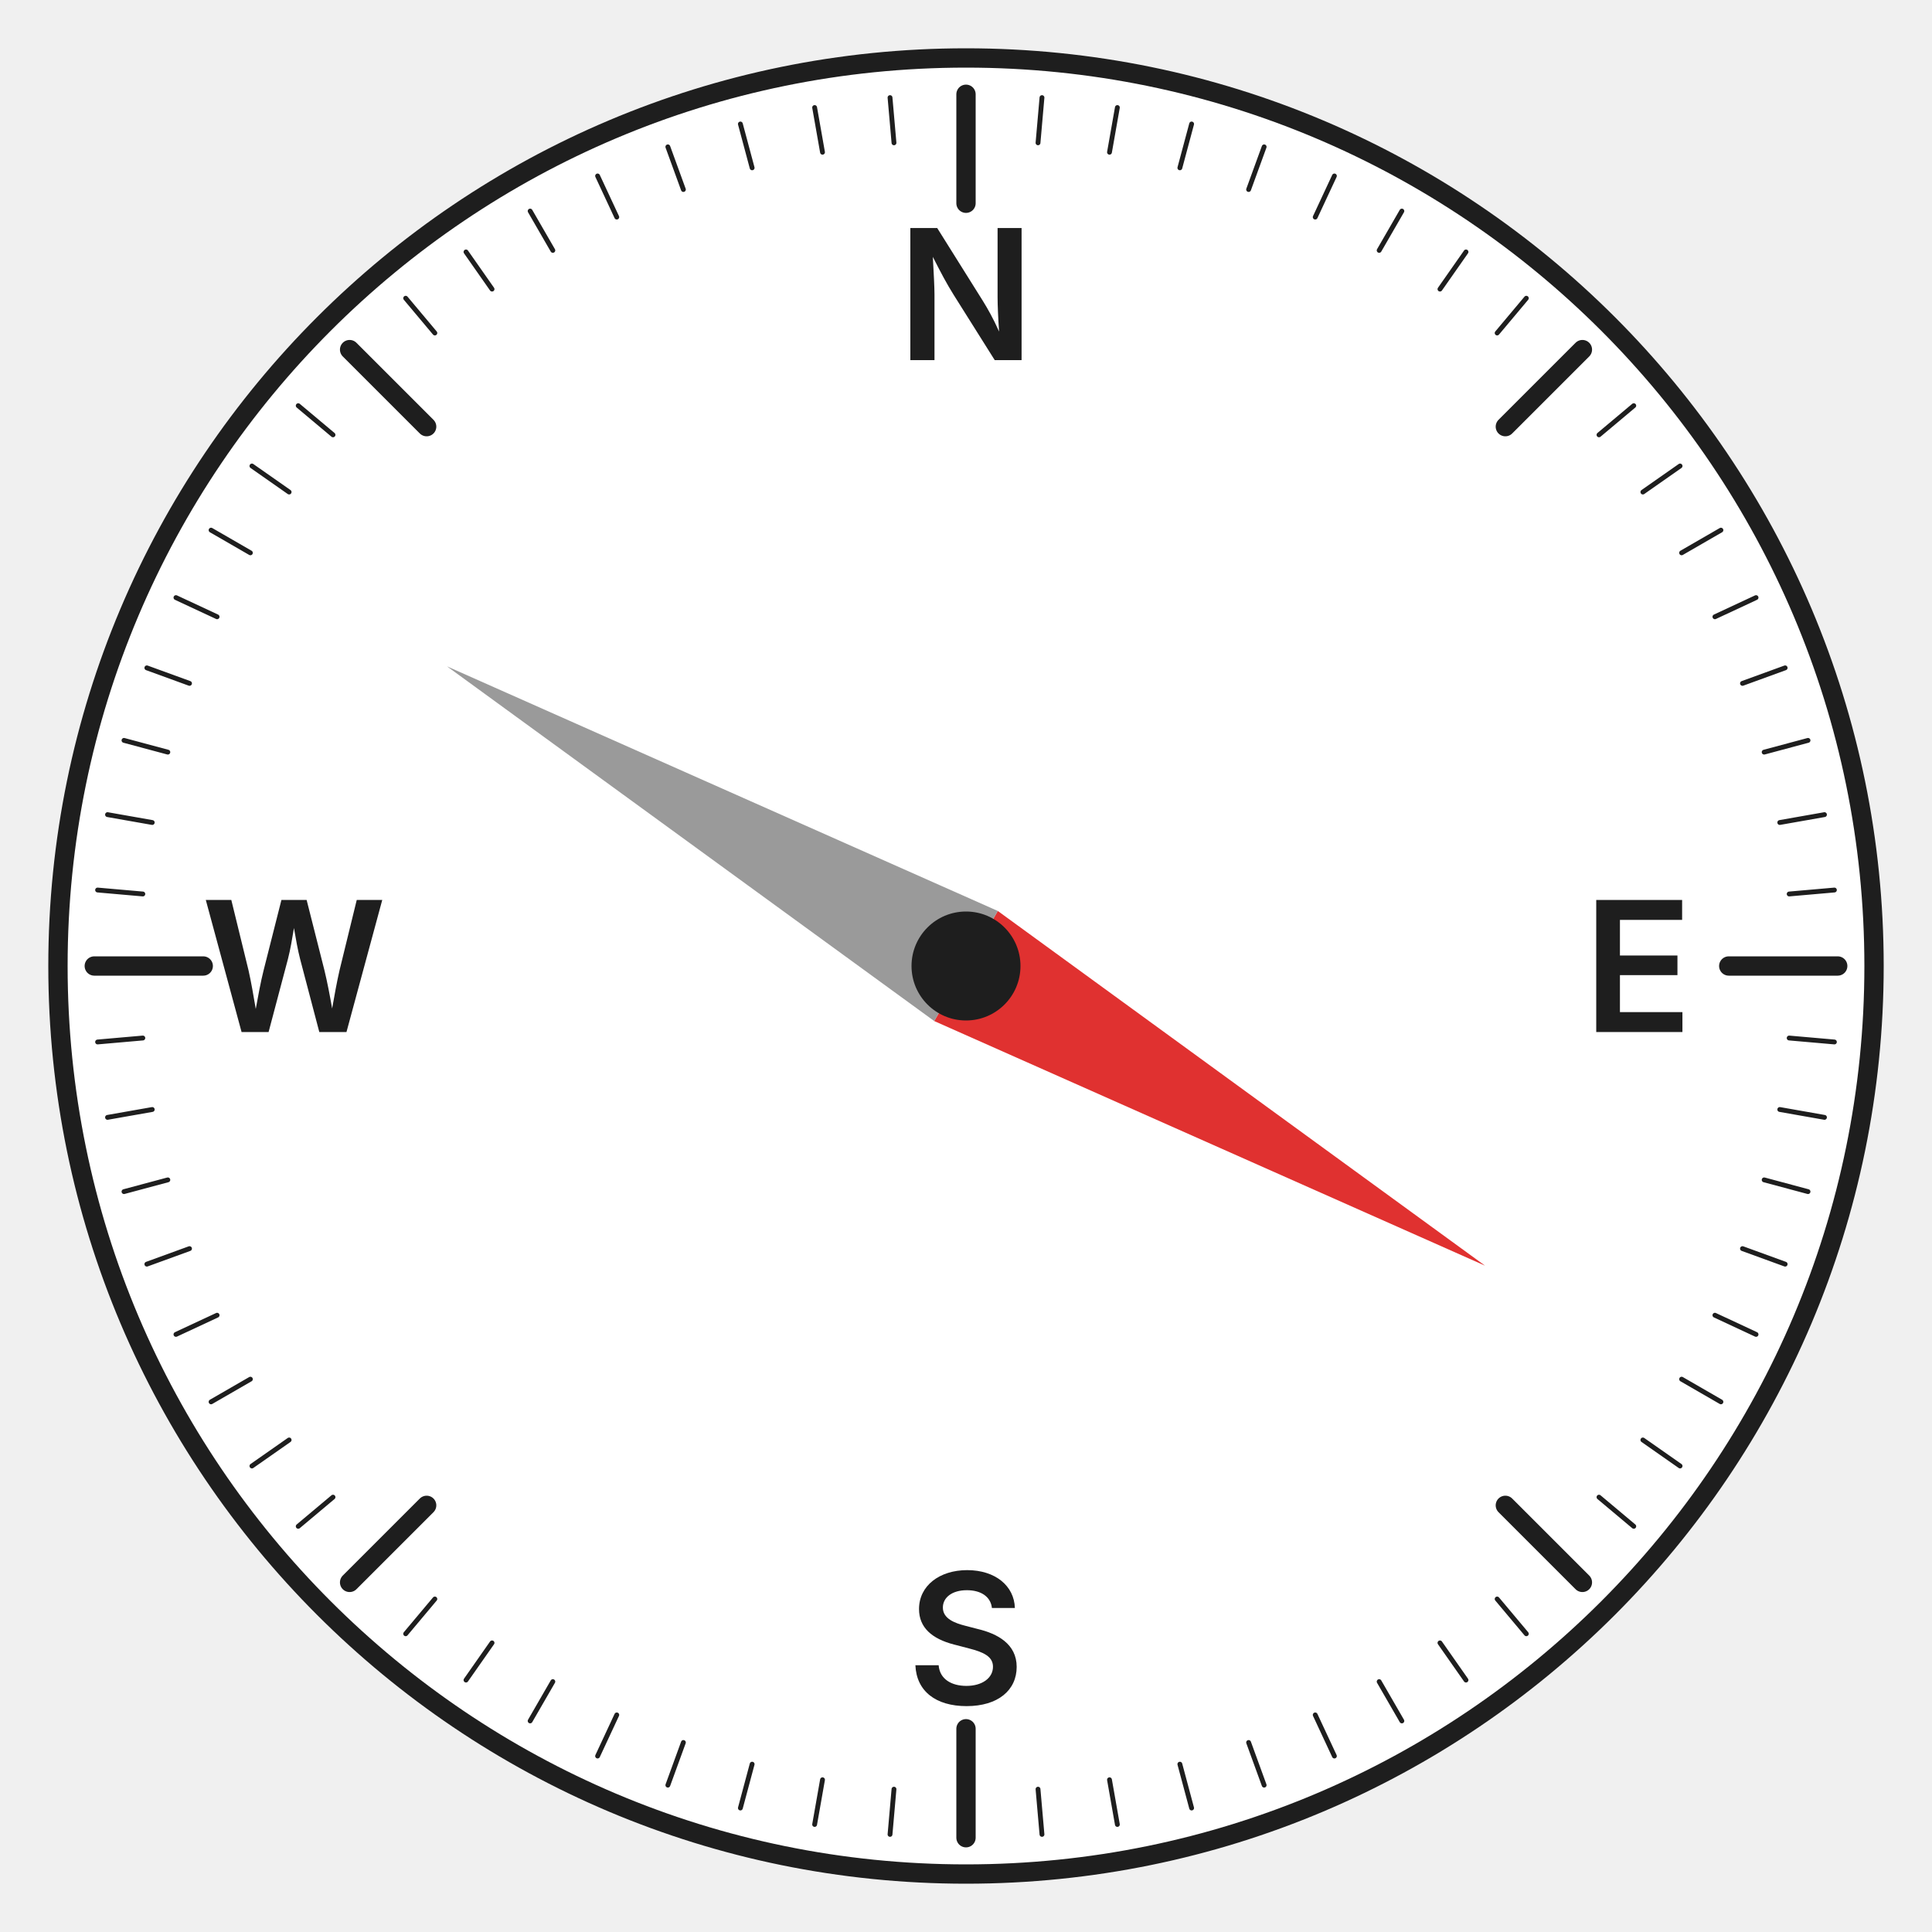
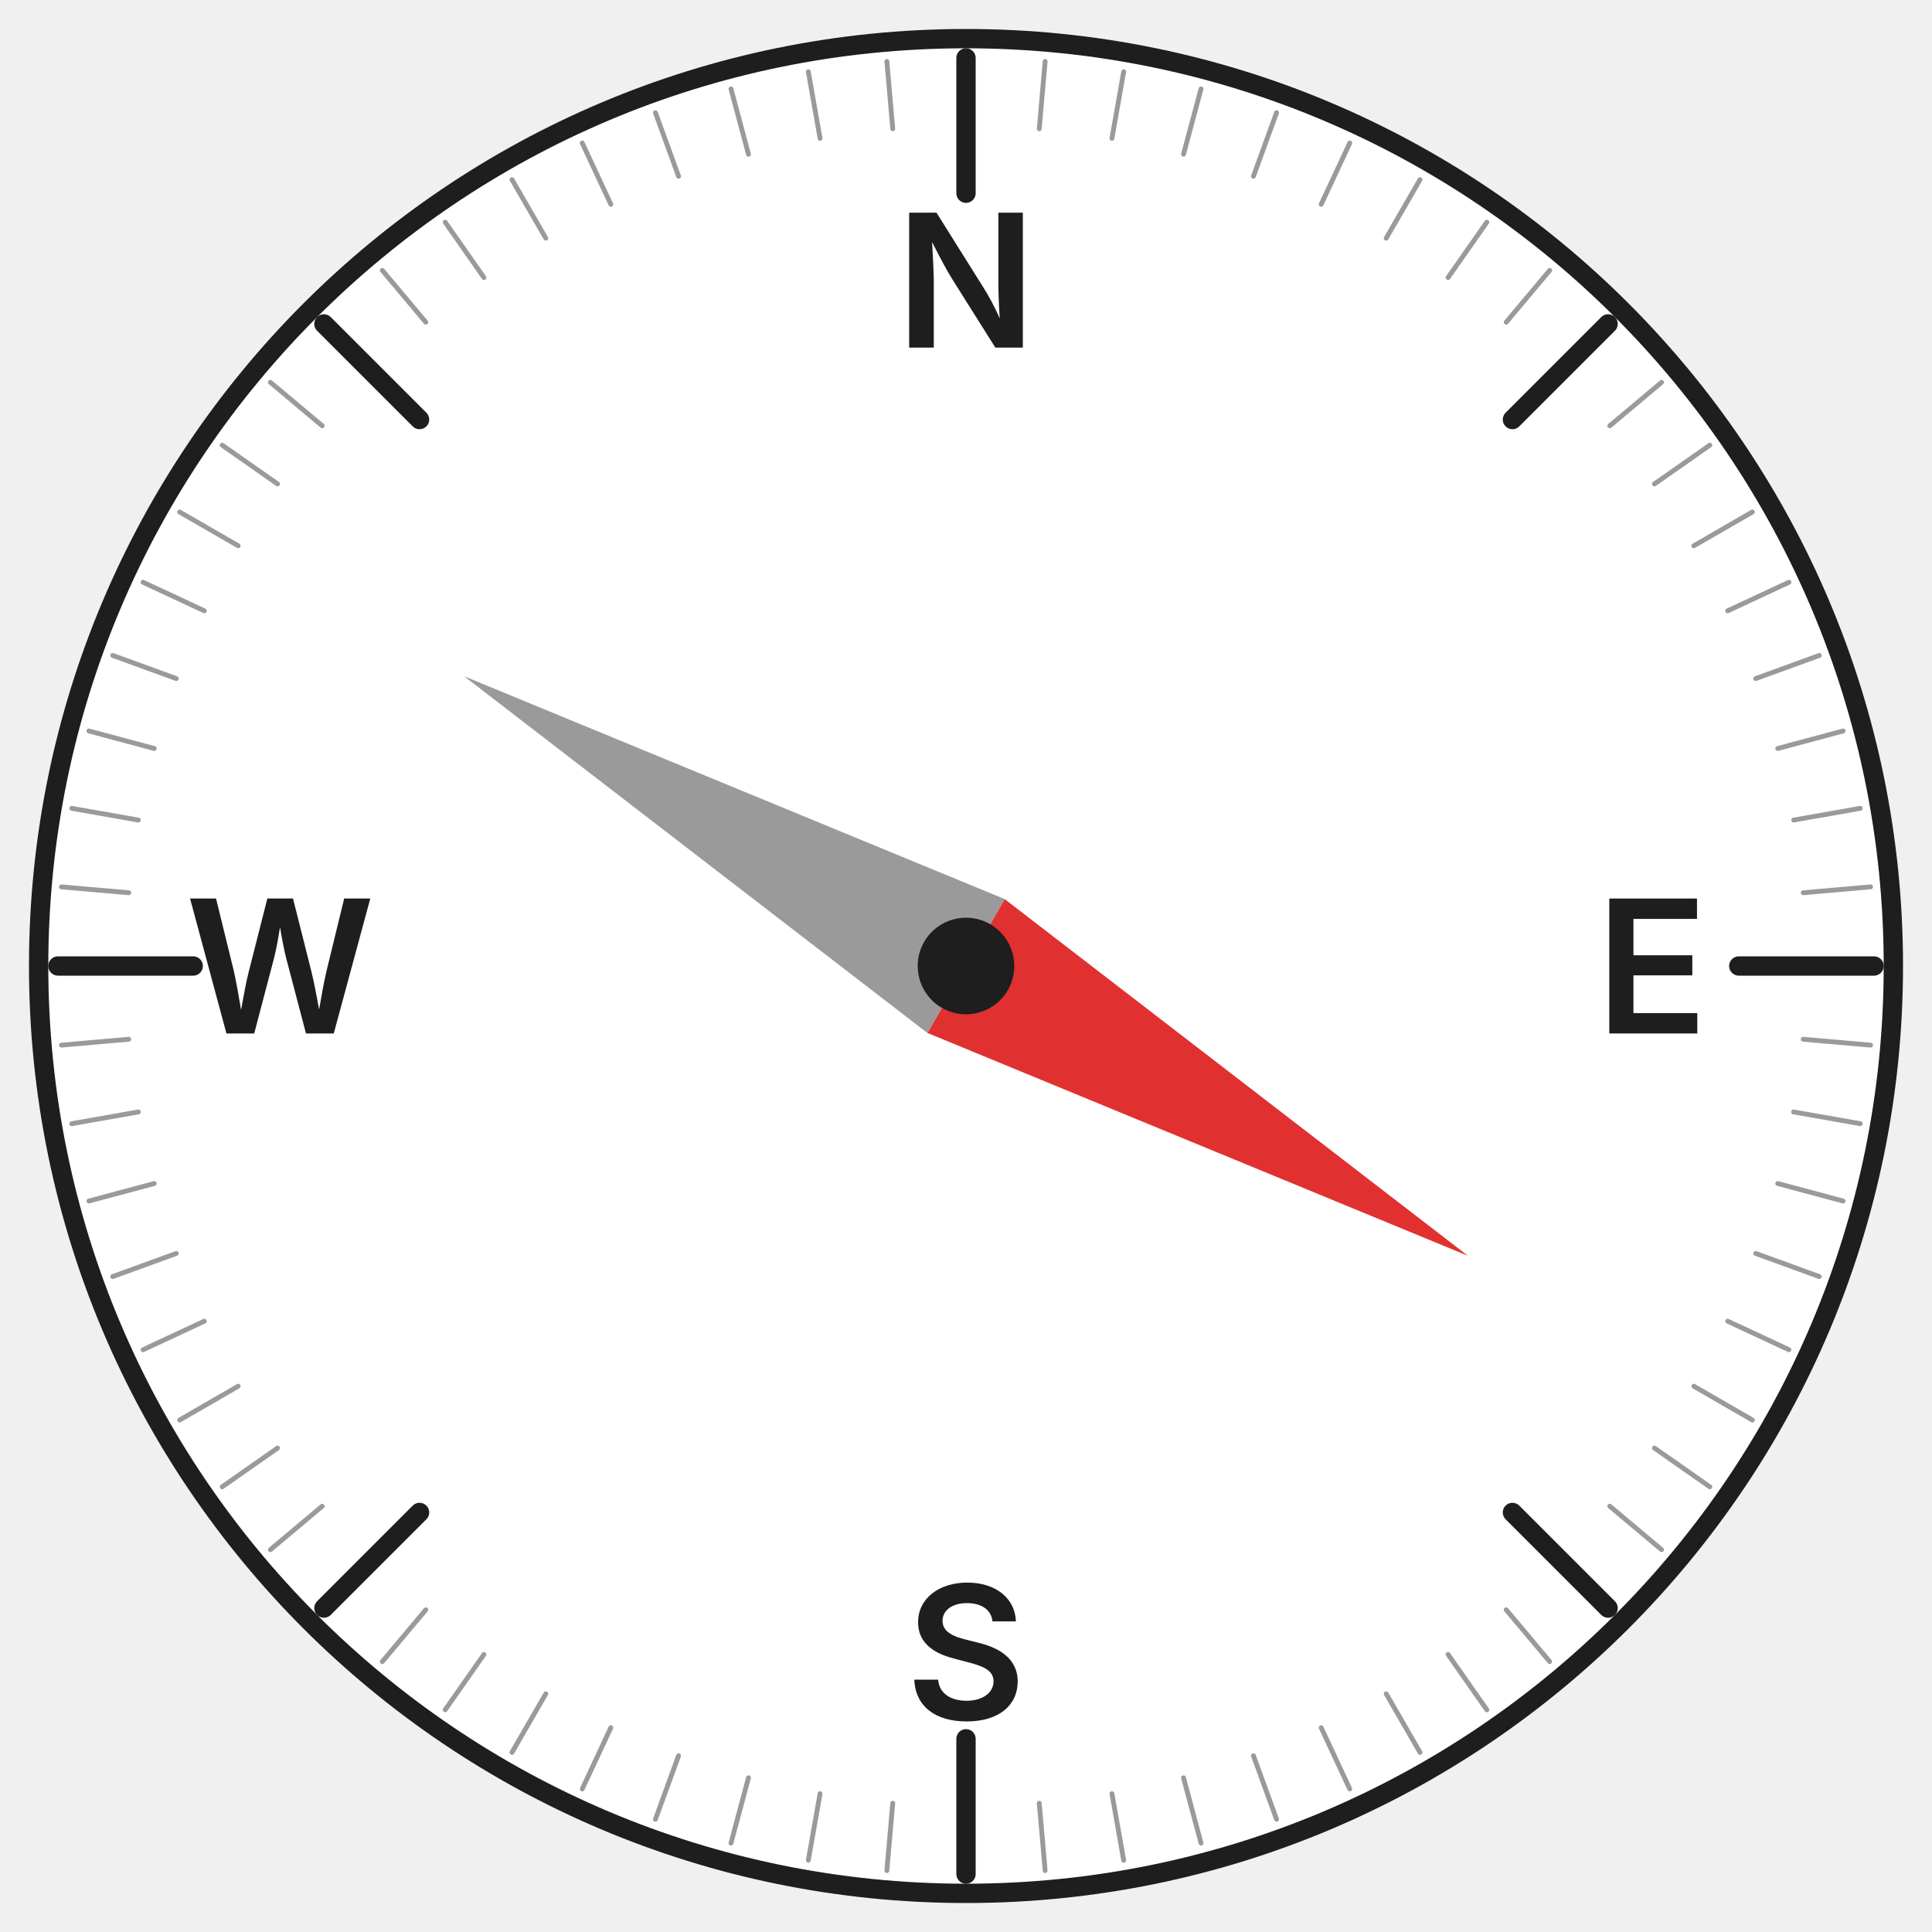
<svg xmlns="http://www.w3.org/2000/svg" width="200" height="200" viewBox="0 0 200 200">
  <g data-block-id="root:root/compass:compass" data-source-id="compass" data-source-type="group" data-source-component="compass" data-source-component-id="root">
-     <g data-block-id="root:root/compass.children[0]:face/dial-face:dial-face" data-source-id="dial-face" data-source-type="group" data-source-component="dial-face" data-source-component-id="face">
-       <circle data-block-id="root:root/compass.children[0]:face/dial-face.children[0]:face" data-source-id="face" data-source-type="circle" cx="100" cy="100" r="94" fill="#ffffff" stroke="#1e1e1e" stroke-width="2" stroke-linecap="round" />
+     <g data-block-id="root:root/compass.children[0]:art" data-source-id="art" data-source-type="group" transform="translate(0 0) translate(0 0) scale(1 1) translate(0 0)">
+       <g data-block-id="root:root/compass.children[0].children[0]:rose" data-source-id="rose" data-source-type="group" transform="rotate(0 100 100)">
+         <circle data-block-id="root:root/compass.children[0].children[0].children[0]:face" data-source-id="face" data-source-type="circle" cx="100" cy="100" r="96" fill="#ffffff" stroke="#1e1e1e" stroke-width="2" stroke-linecap="round" />
+         <line data-block-id="root:root/compass.children[0].children[0].children[1][0]:tick#0" data-source-id="tick" data-source-type="line" x1="100" y1="6" x2="100" y2="13" fill="none" stroke="#9a9a9a" stroke-width="0.5" stroke-linecap="round" />
+         <line data-block-id="root:root/compass.children[0].children[0].children[1][1]:tick#1" data-source-id="tick" data-source-type="line" x1="100" y1="6" x2="100" y2="13" fill="none" stroke="#9a9a9a" stroke-width="0.5" stroke-linecap="round" transform="rotate(5 100 100)" />
+         <line data-block-id="root:root/compass.children[0].children[0].children[1][2]:tick#2" data-source-id="tick" data-source-type="line" x1="100" y1="6" x2="100" y2="13" fill="none" stroke="#9a9a9a" stroke-width="0.5" stroke-linecap="round" transform="rotate(10 100 100)" />
+         <line data-block-id="root:root/compass.children[0].children[0].children[1][3]:tick#3" data-source-id="tick" data-source-type="line" x1="100" y1="6" x2="100" y2="13" fill="none" stroke="#9a9a9a" stroke-width="0.5" stroke-linecap="round" transform="rotate(15 100 100)" />
+         <line data-block-id="root:root/compass.children[0].children[0].children[1][4]:tick#4" data-source-id="tick" data-source-type="line" x1="100" y1="6" x2="100" y2="13" fill="none" stroke="#9a9a9a" stroke-width="0.5" stroke-linecap="round" transform="rotate(20 100 100)" />
+         <line data-block-id="root:root/compass.children[0].children[0].children[1][5]:tick#5" data-source-id="tick" data-source-type="line" x1="100" y1="6" x2="100" y2="13" fill="none" stroke="#9a9a9a" stroke-width="0.5" stroke-linecap="round" transform="rotate(25 100 100)" />
+         <line data-block-id="root:root/compass.children[0].children[0].children[1][6]:tick#6" data-source-id="tick" data-source-type="line" x1="100" y1="6" x2="100" y2="13" fill="none" stroke="#9a9a9a" stroke-width="0.5" stroke-linecap="round" transform="rotate(30 100 100)" />
+         <line data-block-id="root:root/compass.children[0].children[0].children[1][7]:tick#7" data-source-id="tick" data-source-type="line" x1="100" y1="6" x2="100" y2="13" fill="none" stroke="#9a9a9a" stroke-width="0.5" stroke-linecap="round" transform="rotate(35 100 100)" />
+         <line data-block-id="root:root/compass.children[0].children[0].children[1][8]:tick#8" data-source-id="tick" data-source-type="line" x1="100" y1="6" x2="100" y2="13" fill="none" stroke="#9a9a9a" stroke-width="0.5" stroke-linecap="round" transform="rotate(40 100 100)" />
+         <line data-block-id="root:root/compass.children[0].children[0].children[1][9]:tick#9" data-source-id="tick" data-source-type="line" x1="100" y1="6" x2="100" y2="13" fill="none" stroke="#9a9a9a" stroke-width="0.5" stroke-linecap="round" transform="rotate(45 100 100)" />
+         <line data-block-id="root:root/compass.children[0].children[0].children[1][10]:tick#10" data-source-id="tick" data-source-type="line" x1="100" y1="6" x2="100" y2="13" fill="none" stroke="#9a9a9a" stroke-width="0.5" stroke-linecap="round" transform="rotate(50 100 100)" />
+         <line data-block-id="root:root/compass.children[0].children[0].children[1][11]:tick#11" data-source-id="tick" data-source-type="line" x1="100" y1="6" x2="100" y2="13" fill="none" stroke="#9a9a9a" stroke-width="0.5" stroke-linecap="round" transform="rotate(55 100 100)" />
+         <line data-block-id="root:root/compass.children[0].children[0].children[1][12]:tick#12" data-source-id="tick" data-source-type="line" x1="100" y1="6" x2="100" y2="13" fill="none" stroke="#9a9a9a" stroke-width="0.5" stroke-linecap="round" transform="rotate(60 100 100)" />
+         <line data-block-id="root:root/compass.children[0].children[0].children[1][13]:tick#13" data-source-id="tick" data-source-type="line" x1="100" y1="6" x2="100" y2="13" fill="none" stroke="#9a9a9a" stroke-width="0.5" stroke-linecap="round" transform="rotate(65 100 100)" />
+         <line data-block-id="root:root/compass.children[0].children[0].children[1][14]:tick#14" data-source-id="tick" data-source-type="line" x1="100" y1="6" x2="100" y2="13" fill="none" stroke="#9a9a9a" stroke-width="0.5" stroke-linecap="round" transform="rotate(70 100 100)" />
+         <line data-block-id="root:root/compass.children[0].children[0].children[1][15]:tick#15" data-source-id="tick" data-source-type="line" x1="100" y1="6" x2="100" y2="13" fill="none" stroke="#9a9a9a" stroke-width="0.5" stroke-linecap="round" transform="rotate(75 100 100)" />
+         <line data-block-id="root:root/compass.children[0].children[0].children[1][16]:tick#16" data-source-id="tick" data-source-type="line" x1="100" y1="6" x2="100" y2="13" fill="none" stroke="#9a9a9a" stroke-width="0.5" stroke-linecap="round" transform="rotate(80 100 100)" />
+         <line data-block-id="root:root/compass.children[0].children[0].children[1][17]:tick#17" data-source-id="tick" data-source-type="line" x1="100" y1="6" x2="100" y2="13" fill="none" stroke="#9a9a9a" stroke-width="0.5" stroke-linecap="round" transform="rotate(85 100 100)" />
+         <line data-block-id="root:root/compass.children[0].children[0].children[1][18]:tick#18" data-source-id="tick" data-source-type="line" x1="100" y1="6" x2="100" y2="13" fill="none" stroke="#9a9a9a" stroke-width="0.5" stroke-linecap="round" transform="rotate(90 100 100)" />
+         <line data-block-id="root:root/compass.children[0].children[0].children[1][19]:tick#19" data-source-id="tick" data-source-type="line" x1="100" y1="6" x2="100" y2="13" fill="none" stroke="#9a9a9a" stroke-width="0.5" stroke-linecap="round" transform="rotate(95 100 100)" />
+         <line data-block-id="root:root/compass.children[0].children[0].children[1][20]:tick#20" data-source-id="tick" data-source-type="line" x1="100" y1="6" x2="100" y2="13" fill="none" stroke="#9a9a9a" stroke-width="0.5" stroke-linecap="round" transform="rotate(100 100 100)" />
+         <line data-block-id="root:root/compass.children[0].children[0].children[1][21]:tick#21" data-source-id="tick" data-source-type="line" x1="100" y1="6" x2="100" y2="13" fill="none" stroke="#9a9a9a" stroke-width="0.5" stroke-linecap="round" transform="rotate(105 100 100)" />
+         <line data-block-id="root:root/compass.children[0].children[0].children[1][22]:tick#22" data-source-id="tick" data-source-type="line" x1="100" y1="6" x2="100" y2="13" fill="none" stroke="#9a9a9a" stroke-width="0.5" stroke-linecap="round" transform="rotate(110 100 100)" />
+         <line data-block-id="root:root/compass.children[0].children[0].children[1][23]:tick#23" data-source-id="tick" data-source-type="line" x1="100" y1="6" x2="100" y2="13" fill="none" stroke="#9a9a9a" stroke-width="0.5" stroke-linecap="round" transform="rotate(115 100 100)" />
+         <line data-block-id="root:root/compass.children[0].children[0].children[1][24]:tick#24" data-source-id="tick" data-source-type="line" x1="100" y1="6" x2="100" y2="13" fill="none" stroke="#9a9a9a" stroke-width="0.5" stroke-linecap="round" transform="rotate(120 100 100)" />
+         <line data-block-id="root:root/compass.children[0].children[0].children[1][25]:tick#25" data-source-id="tick" data-source-type="line" x1="100" y1="6" x2="100" y2="13" fill="none" stroke="#9a9a9a" stroke-width="0.5" stroke-linecap="round" transform="rotate(125 100 100)" />
+         <line data-block-id="root:root/compass.children[0].children[0].children[1][26]:tick#26" data-source-id="tick" data-source-type="line" x1="100" y1="6" x2="100" y2="13" fill="none" stroke="#9a9a9a" stroke-width="0.5" stroke-linecap="round" transform="rotate(130 100 100)" />
+         <line data-block-id="root:root/compass.children[0].children[0].children[1][27]:tick#27" data-source-id="tick" data-source-type="line" x1="100" y1="6" x2="100" y2="13" fill="none" stroke="#9a9a9a" stroke-width="0.5" stroke-linecap="round" transform="rotate(135 100 100)" />
+         <line data-block-id="root:root/compass.children[0].children[0].children[1][28]:tick#28" data-source-id="tick" data-source-type="line" x1="100" y1="6" x2="100" y2="13" fill="none" stroke="#9a9a9a" stroke-width="0.5" stroke-linecap="round" transform="rotate(140 100 100)" />
+         <line data-block-id="root:root/compass.children[0].children[0].children[1][29]:tick#29" data-source-id="tick" data-source-type="line" x1="100" y1="6" x2="100" y2="13" fill="none" stroke="#9a9a9a" stroke-width="0.5" stroke-linecap="round" transform="rotate(145 100 100)" />
+         <line data-block-id="root:root/compass.children[0].children[0].children[1][30]:tick#30" data-source-id="tick" data-source-type="line" x1="100" y1="6" x2="100" y2="13" fill="none" stroke="#9a9a9a" stroke-width="0.5" stroke-linecap="round" transform="rotate(150 100 100)" />
+         <line data-block-id="root:root/compass.children[0].children[0].children[1][31]:tick#31" data-source-id="tick" data-source-type="line" x1="100" y1="6" x2="100" y2="13" fill="none" stroke="#9a9a9a" stroke-width="0.5" stroke-linecap="round" transform="rotate(155 100 100)" />
+         <line data-block-id="root:root/compass.children[0].children[0].children[1][32]:tick#32" data-source-id="tick" data-source-type="line" x1="100" y1="6" x2="100" y2="13" fill="none" stroke="#9a9a9a" stroke-width="0.5" stroke-linecap="round" transform="rotate(160 100 100)" />
+         <line data-block-id="root:root/compass.children[0].children[0].children[1][33]:tick#33" data-source-id="tick" data-source-type="line" x1="100" y1="6" x2="100" y2="13" fill="none" stroke="#9a9a9a" stroke-width="0.5" stroke-linecap="round" transform="rotate(165 100 100)" />
+         <line data-block-id="root:root/compass.children[0].children[0].children[1][34]:tick#34" data-source-id="tick" data-source-type="line" x1="100" y1="6" x2="100" y2="13" fill="none" stroke="#9a9a9a" stroke-width="0.5" stroke-linecap="round" transform="rotate(170 100 100)" />
+         <line data-block-id="root:root/compass.children[0].children[0].children[1][35]:tick#35" data-source-id="tick" data-source-type="line" x1="100" y1="6" x2="100" y2="13" fill="none" stroke="#9a9a9a" stroke-width="0.5" stroke-linecap="round" transform="rotate(175 100 100)" />
+         <line data-block-id="root:root/compass.children[0].children[0].children[1][36]:tick#36" data-source-id="tick" data-source-type="line" x1="100" y1="6" x2="100" y2="13" fill="none" stroke="#9a9a9a" stroke-width="0.5" stroke-linecap="round" transform="rotate(180 100 100)" />
+         <line data-block-id="root:root/compass.children[0].children[0].children[1][37]:tick#37" data-source-id="tick" data-source-type="line" x1="100" y1="6" x2="100" y2="13" fill="none" stroke="#9a9a9a" stroke-width="0.5" stroke-linecap="round" transform="rotate(185 100 100)" />
+         <line data-block-id="root:root/compass.children[0].children[0].children[1][38]:tick#38" data-source-id="tick" data-source-type="line" x1="100" y1="6" x2="100" y2="13" fill="none" stroke="#9a9a9a" stroke-width="0.5" stroke-linecap="round" transform="rotate(190 100 100)" />
+         <line data-block-id="root:root/compass.children[0].children[0].children[1][39]:tick#39" data-source-id="tick" data-source-type="line" x1="100" y1="6" x2="100" y2="13" fill="none" stroke="#9a9a9a" stroke-width="0.5" stroke-linecap="round" transform="rotate(195 100 100)" />
+         <line data-block-id="root:root/compass.children[0].children[0].children[1][40]:tick#40" data-source-id="tick" data-source-type="line" x1="100" y1="6" x2="100" y2="13" fill="none" stroke="#9a9a9a" stroke-width="0.5" stroke-linecap="round" transform="rotate(200 100 100)" />
+         <line data-block-id="root:root/compass.children[0].children[0].children[1][41]:tick#41" data-source-id="tick" data-source-type="line" x1="100" y1="6" x2="100" y2="13" fill="none" stroke="#9a9a9a" stroke-width="0.5" stroke-linecap="round" transform="rotate(205 100 100)" />
+         <line data-block-id="root:root/compass.children[0].children[0].children[1][42]:tick#42" data-source-id="tick" data-source-type="line" x1="100" y1="6" x2="100" y2="13" fill="none" stroke="#9a9a9a" stroke-width="0.5" stroke-linecap="round" transform="rotate(210 100 100)" />
+         <line data-block-id="root:root/compass.children[0].children[0].children[1][43]:tick#43" data-source-id="tick" data-source-type="line" x1="100" y1="6" x2="100" y2="13" fill="none" stroke="#9a9a9a" stroke-width="0.5" stroke-linecap="round" transform="rotate(215 100 100)" />
+         <line data-block-id="root:root/compass.children[0].children[0].children[1][44]:tick#44" data-source-id="tick" data-source-type="line" x1="100" y1="6" x2="100" y2="13" fill="none" stroke="#9a9a9a" stroke-width="0.5" stroke-linecap="round" transform="rotate(220 100 100)" />
+         <line data-block-id="root:root/compass.children[0].children[0].children[1][45]:tick#45" data-source-id="tick" data-source-type="line" x1="100" y1="6" x2="100" y2="13" fill="none" stroke="#9a9a9a" stroke-width="0.5" stroke-linecap="round" transform="rotate(225 100 100)" />
+         <line data-block-id="root:root/compass.children[0].children[0].children[1][46]:tick#46" data-source-id="tick" data-source-type="line" x1="100" y1="6" x2="100" y2="13" fill="none" stroke="#9a9a9a" stroke-width="0.5" stroke-linecap="round" transform="rotate(230 100 100)" />
+         <line data-block-id="root:root/compass.children[0].children[0].children[1][47]:tick#47" data-source-id="tick" data-source-type="line" x1="100" y1="6" x2="100" y2="13" fill="none" stroke="#9a9a9a" stroke-width="0.5" stroke-linecap="round" transform="rotate(235 100 100)" />
+         <line data-block-id="root:root/compass.children[0].children[0].children[1][48]:tick#48" data-source-id="tick" data-source-type="line" x1="100" y1="6" x2="100" y2="13" fill="none" stroke="#9a9a9a" stroke-width="0.5" stroke-linecap="round" transform="rotate(240 100 100)" />
+         <line data-block-id="root:root/compass.children[0].children[0].children[1][49]:tick#49" data-source-id="tick" data-source-type="line" x1="100" y1="6" x2="100" y2="13" fill="none" stroke="#9a9a9a" stroke-width="0.5" stroke-linecap="round" transform="rotate(245 100 100)" />
+         <line data-block-id="root:root/compass.children[0].children[0].children[1][50]:tick#50" data-source-id="tick" data-source-type="line" x1="100" y1="6" x2="100" y2="13" fill="none" stroke="#9a9a9a" stroke-width="0.5" stroke-linecap="round" transform="rotate(250 100 100)" />
+         <line data-block-id="root:root/compass.children[0].children[0].children[1][51]:tick#51" data-source-id="tick" data-source-type="line" x1="100" y1="6" x2="100" y2="13" fill="none" stroke="#9a9a9a" stroke-width="0.5" stroke-linecap="round" transform="rotate(255 100 100)" />
+         <line data-block-id="root:root/compass.children[0].children[0].children[1][52]:tick#52" data-source-id="tick" data-source-type="line" x1="100" y1="6" x2="100" y2="13" fill="none" stroke="#9a9a9a" stroke-width="0.5" stroke-linecap="round" transform="rotate(260 100 100)" />
+         <line data-block-id="root:root/compass.children[0].children[0].children[1][53]:tick#53" data-source-id="tick" data-source-type="line" x1="100" y1="6" x2="100" y2="13" fill="none" stroke="#9a9a9a" stroke-width="0.5" stroke-linecap="round" transform="rotate(265 100 100)" />
+         <line data-block-id="root:root/compass.children[0].children[0].children[1][54]:tick#54" data-source-id="tick" data-source-type="line" x1="100" y1="6" x2="100" y2="13" fill="none" stroke="#9a9a9a" stroke-width="0.5" stroke-linecap="round" transform="rotate(270 100 100)" />
+         <line data-block-id="root:root/compass.children[0].children[0].children[1][55]:tick#55" data-source-id="tick" data-source-type="line" x1="100" y1="6" x2="100" y2="13" fill="none" stroke="#9a9a9a" stroke-width="0.5" stroke-linecap="round" transform="rotate(275 100 100)" />
+         <line data-block-id="root:root/compass.children[0].children[0].children[1][56]:tick#56" data-source-id="tick" data-source-type="line" x1="100" y1="6" x2="100" y2="13" fill="none" stroke="#9a9a9a" stroke-width="0.5" stroke-linecap="round" transform="rotate(280 100 100)" />
+         <line data-block-id="root:root/compass.children[0].children[0].children[1][57]:tick#57" data-source-id="tick" data-source-type="line" x1="100" y1="6" x2="100" y2="13" fill="none" stroke="#9a9a9a" stroke-width="0.5" stroke-linecap="round" transform="rotate(285 100 100)" />
+         <line data-block-id="root:root/compass.children[0].children[0].children[1][58]:tick#58" data-source-id="tick" data-source-type="line" x1="100" y1="6" x2="100" y2="13" fill="none" stroke="#9a9a9a" stroke-width="0.5" stroke-linecap="round" transform="rotate(290 100 100)" />
+         <line data-block-id="root:root/compass.children[0].children[0].children[1][59]:tick#59" data-source-id="tick" data-source-type="line" x1="100" y1="6" x2="100" y2="13" fill="none" stroke="#9a9a9a" stroke-width="0.5" stroke-linecap="round" transform="rotate(295 100 100)" />
+         <line data-block-id="root:root/compass.children[0].children[0].children[1][60]:tick#60" data-source-id="tick" data-source-type="line" x1="100" y1="6" x2="100" y2="13" fill="none" stroke="#9a9a9a" stroke-width="0.5" stroke-linecap="round" transform="rotate(300 100 100)" />
+         <line data-block-id="root:root/compass.children[0].children[0].children[1][61]:tick#61" data-source-id="tick" data-source-type="line" x1="100" y1="6" x2="100" y2="13" fill="none" stroke="#9a9a9a" stroke-width="0.5" stroke-linecap="round" transform="rotate(305 100 100)" />
+         <line data-block-id="root:root/compass.children[0].children[0].children[1][62]:tick#62" data-source-id="tick" data-source-type="line" x1="100" y1="6" x2="100" y2="13" fill="none" stroke="#9a9a9a" stroke-width="0.5" stroke-linecap="round" transform="rotate(310 100 100)" />
+         <line data-block-id="root:root/compass.children[0].children[0].children[1][63]:tick#63" data-source-id="tick" data-source-type="line" x1="100" y1="6" x2="100" y2="13" fill="none" stroke="#9a9a9a" stroke-width="0.5" stroke-linecap="round" transform="rotate(315 100 100)" />
+         <line data-block-id="root:root/compass.children[0].children[0].children[1][64]:tick#64" data-source-id="tick" data-source-type="line" x1="100" y1="6" x2="100" y2="13" fill="none" stroke="#9a9a9a" stroke-width="0.5" stroke-linecap="round" transform="rotate(320 100 100)" />
+         <line data-block-id="root:root/compass.children[0].children[0].children[1][65]:tick#65" data-source-id="tick" data-source-type="line" x1="100" y1="6" x2="100" y2="13" fill="none" stroke="#9a9a9a" stroke-width="0.5" stroke-linecap="round" transform="rotate(325 100 100)" />
+         <line data-block-id="root:root/compass.children[0].children[0].children[1][66]:tick#66" data-source-id="tick" data-source-type="line" x1="100" y1="6" x2="100" y2="13" fill="none" stroke="#9a9a9a" stroke-width="0.5" stroke-linecap="round" transform="rotate(330 100 100)" />
+         <line data-block-id="root:root/compass.children[0].children[0].children[1][67]:tick#67" data-source-id="tick" data-source-type="line" x1="100" y1="6" x2="100" y2="13" fill="none" stroke="#9a9a9a" stroke-width="0.5" stroke-linecap="round" transform="rotate(335 100 100)" />
+         <line data-block-id="root:root/compass.children[0].children[0].children[1][68]:tick#68" data-source-id="tick" data-source-type="line" x1="100" y1="6" x2="100" y2="13" fill="none" stroke="#9a9a9a" stroke-width="0.5" stroke-linecap="round" transform="rotate(340 100 100)" />
+         <line data-block-id="root:root/compass.children[0].children[0].children[1][69]:tick#69" data-source-id="tick" data-source-type="line" x1="100" y1="6" x2="100" y2="13" fill="none" stroke="#9a9a9a" stroke-width="0.5" stroke-linecap="round" transform="rotate(345 100 100)" />
+         <line data-block-id="root:root/compass.children[0].children[0].children[1][70]:tick#70" data-source-id="tick" data-source-type="line" x1="100" y1="6" x2="100" y2="13" fill="none" stroke="#9a9a9a" stroke-width="0.5" stroke-linecap="round" transform="rotate(350 100 100)" />
+         <line data-block-id="root:root/compass.children[0].children[0].children[1][71]:tick#71" data-source-id="tick" data-source-type="line" x1="100" y1="6" x2="100" y2="13" fill="none" stroke="#9a9a9a" stroke-width="0.5" stroke-linecap="round" transform="rotate(355 100 100)" />
+         <line data-block-id="root:root/compass.children[0].children[0].children[2][0]:tick-major#0" data-source-id="tick-major" data-source-type="line" x1="100" y1="6" x2="100" y2="20" fill="none" stroke="#1e1e1e" stroke-width="2" stroke-linecap="round" />
+         <line data-block-id="root:root/compass.children[0].children[0].children[2][1]:tick-major#1" data-source-id="tick-major" data-source-type="line" x1="100" y1="6" x2="100" y2="20" fill="none" stroke="#1e1e1e" stroke-width="2" stroke-linecap="round" transform="rotate(45 100 100)" />
+         <line data-block-id="root:root/compass.children[0].children[0].children[2][2]:tick-major#2" data-source-id="tick-major" data-source-type="line" x1="100" y1="6" x2="100" y2="20" fill="none" stroke="#1e1e1e" stroke-width="2" stroke-linecap="round" transform="rotate(90 100 100)" />
+         <line data-block-id="root:root/compass.children[0].children[0].children[2][3]:tick-major#3" data-source-id="tick-major" data-source-type="line" x1="100" y1="6" x2="100" y2="20" fill="none" stroke="#1e1e1e" stroke-width="2" stroke-linecap="round" transform="rotate(135 100 100)" />
+         <line data-block-id="root:root/compass.children[0].children[0].children[2][4]:tick-major#4" data-source-id="tick-major" data-source-type="line" x1="100" y1="6" x2="100" y2="20" fill="none" stroke="#1e1e1e" stroke-width="2" stroke-linecap="round" transform="rotate(180 100 100)" />
+         <line data-block-id="root:root/compass.children[0].children[0].children[2][5]:tick-major#5" data-source-id="tick-major" data-source-type="line" x1="100" y1="6" x2="100" y2="20" fill="none" stroke="#1e1e1e" stroke-width="2" stroke-linecap="round" transform="rotate(225 100 100)" />
+         <line data-block-id="root:root/compass.children[0].children[0].children[2][6]:tick-major#6" data-source-id="tick-major" data-source-type="line" x1="100" y1="6" x2="100" y2="20" fill="none" stroke="#1e1e1e" stroke-width="2" stroke-linecap="round" transform="rotate(270 100 100)" />
+         <line data-block-id="root:root/compass.children[0].children[0].children[2][7]:tick-major#7" data-source-id="tick-major" data-source-type="line" x1="100" y1="6" x2="100" y2="20" fill="none" stroke="#1e1e1e" stroke-width="2" stroke-linecap="round" transform="rotate(315 100 100)" />
+       </g>
+       <g data-block-id="root:root/compass.children[0].children[1]:cardinals/label-ring:label-ring" data-source-id="label-ring" data-source-type="group" data-source-component="label-ring" data-source-component-id="cardinals">
+         <text data-block-id="root:root/compass.children[0].children[1]:cardinals/label-ring.children[0]:label-0" data-source-id="label-0" data-source-type="text" x="100" y="29" font-size="19.2" font-family="Inter, Assistant, system-ui, sans-serif" font-weight="600" text-anchor="middle" dominant-baseline="central" fill="#1e1e1e" stroke="none" stroke-linecap="round">N</text>
+         <text data-block-id="root:root/compass.children[0].children[1]:cardinals/label-ring.children[1]:label-1" data-source-id="label-1" data-source-type="text" x="171" y="100" font-size="19.2" font-family="Inter, Assistant, system-ui, sans-serif" font-weight="600" text-anchor="middle" dominant-baseline="central" fill="#1e1e1e" stroke="none" stroke-linecap="round">E</text>
+         <text data-block-id="root:root/compass.children[0].children[1]:cardinals/label-ring.children[2]:label-2" data-source-id="label-2" data-source-type="text" x="100" y="171" font-size="19.2" font-family="Inter, Assistant, system-ui, sans-serif" font-weight="600" text-anchor="middle" dominant-baseline="central" fill="#1e1e1e" stroke="none" stroke-linecap="round">S</text>
+         <text data-block-id="root:root/compass.children[0].children[1]:cardinals/label-ring.children[3]:label-3" data-source-id="label-3" data-source-type="text" x="29" y="100" font-size="19.2" font-family="Inter, Assistant, system-ui, sans-serif" font-weight="600" text-anchor="middle" dominant-baseline="central" fill="#1e1e1e" stroke="none" stroke-linecap="round">W</text>
+       </g>
+       <g data-block-id="root:root/compass.children[0].children[2]:needle" data-source-id="needle" data-source-type="group" transform="rotate(120 100 100)">
+         <path data-block-id="root:root/compass.children[0].children[2].children[0]:north" data-source-id="north" data-source-type="path" d="M100 40 L108 100 L92 100 Z" fill="#e03130" stroke="none" stroke-linecap="round" />
+         <path data-block-id="root:root/compass.children[0].children[2].children[1]:south" data-source-id="south" data-source-type="path" d="M100 160 L108 100 L92 100 Z" fill="#9a9a9a" stroke="none" stroke-linecap="round" />
+         <circle data-block-id="root:root/compass.children[0].children[2].children[2]:cap" data-source-id="cap" data-source-type="circle" cx="100" cy="100" r="5" fill="#1e1e1e" stroke="none" stroke-linecap="round" />
+       </g>
    </g>
-     <g data-block-id="root:root/compass.children[1]:rose-ticks/tick-ring:tick-ring" data-source-id="tick-ring" data-source-type="group" data-source-component="tick-ring" data-source-component-id="rose-ticks">
-       <line data-block-id="root:root/compass.children[1]:rose-ticks/tick-ring.children[0]:tick-0" data-source-id="tick-0" data-source-type="line" x1="100" y1="21.04" x2="100" y2="9.76" fill="none" stroke="#1e1e1e" stroke-width="2" stroke-linecap="round" />
-       <line data-block-id="root:root/compass.children[1]:rose-ticks/tick-ring.children[1]:tick-1" data-source-id="tick-1" data-source-type="line" x1="107.455" y1="14.786" x2="107.865" y2="10.103" fill="none" stroke="#1e1e1e" stroke-width="0.5" stroke-linecap="round" />
-       <line data-block-id="root:root/compass.children[1]:rose-ticks/tick-ring.children[2]:tick-2" data-source-id="tick-2" data-source-type="line" x1="114.854" y1="15.76" x2="115.67" y2="11.131" fill="none" stroke="#1e1e1e" stroke-width="0.5" stroke-linecap="round" />
-       <line data-block-id="root:root/compass.children[1]:rose-ticks/tick-ring.children[3]:tick-3" data-source-id="tick-3" data-source-type="line" x1="122.139" y1="17.375" x2="123.356" y2="12.835" fill="none" stroke="#1e1e1e" stroke-width="0.5" stroke-linecap="round" />
-       <line data-block-id="root:root/compass.children[1]:rose-ticks/tick-ring.children[4]:tick-4" data-source-id="tick-4" data-source-type="line" x1="129.256" y1="19.619" x2="130.864" y2="15.202" fill="none" stroke="#1e1e1e" stroke-width="0.5" stroke-linecap="round" />
-       <line data-block-id="root:root/compass.children[1]:rose-ticks/tick-ring.children[5]:tick-5" data-source-id="tick-5" data-source-type="line" x1="136.151" y1="22.474" x2="138.137" y2="18.215" fill="none" stroke="#1e1e1e" stroke-width="0.5" stroke-linecap="round" />
-       <line data-block-id="root:root/compass.children[1]:rose-ticks/tick-ring.children[6]:tick-6" data-source-id="tick-6" data-source-type="line" x1="142.77" y1="25.92" x2="145.12" y2="21.85" fill="none" stroke="#1e1e1e" stroke-width="0.5" stroke-linecap="round" />
-       <line data-block-id="root:root/compass.children[1]:rose-ticks/tick-ring.children[7]:tick-7" data-source-id="tick-7" data-source-type="line" x1="149.064" y1="29.93" x2="151.76" y2="26.08" fill="none" stroke="#1e1e1e" stroke-width="0.5" stroke-linecap="round" />
-       <line data-block-id="root:root/compass.children[1]:rose-ticks/tick-ring.children[8]:tick-8" data-source-id="tick-8" data-source-type="line" x1="154.984" y1="34.473" x2="158.005" y2="30.872" fill="none" stroke="#1e1e1e" stroke-width="0.5" stroke-linecap="round" />
-       <line data-block-id="root:root/compass.children[1]:rose-ticks/tick-ring.children[9]:tick-9" data-source-id="tick-9" data-source-type="line" x1="155.833" y1="44.167" x2="163.809" y2="36.191" fill="none" stroke="#1e1e1e" stroke-width="2" stroke-linecap="round" />
-       <line data-block-id="root:root/compass.children[1]:rose-ticks/tick-ring.children[10]:tick-10" data-source-id="tick-10" data-source-type="line" x1="165.527" y1="45.016" x2="169.128" y2="41.995" fill="none" stroke="#1e1e1e" stroke-width="0.5" stroke-linecap="round" />
-       <line data-block-id="root:root/compass.children[1]:rose-ticks/tick-ring.children[11]:tick-11" data-source-id="tick-11" data-source-type="line" x1="170.07" y1="50.936" x2="173.92" y2="48.24" fill="none" stroke="#1e1e1e" stroke-width="0.5" stroke-linecap="round" />
-       <line data-block-id="root:root/compass.children[1]:rose-ticks/tick-ring.children[12]:tick-12" data-source-id="tick-12" data-source-type="line" x1="174.08" y1="57.23" x2="178.15" y2="54.88" fill="none" stroke="#1e1e1e" stroke-width="0.5" stroke-linecap="round" />
-       <line data-block-id="root:root/compass.children[1]:rose-ticks/tick-ring.children[13]:tick-13" data-source-id="tick-13" data-source-type="line" x1="177.526" y1="63.849" x2="181.785" y2="61.863" fill="none" stroke="#1e1e1e" stroke-width="0.5" stroke-linecap="round" />
-       <line data-block-id="root:root/compass.children[1]:rose-ticks/tick-ring.children[14]:tick-14" data-source-id="tick-14" data-source-type="line" x1="180.381" y1="70.744" x2="184.798" y2="69.136" fill="none" stroke="#1e1e1e" stroke-width="0.5" stroke-linecap="round" />
-       <line data-block-id="root:root/compass.children[1]:rose-ticks/tick-ring.children[15]:tick-15" data-source-id="tick-15" data-source-type="line" x1="182.625" y1="77.861" x2="187.165" y2="76.644" fill="none" stroke="#1e1e1e" stroke-width="0.5" stroke-linecap="round" />
-       <line data-block-id="root:root/compass.children[1]:rose-ticks/tick-ring.children[16]:tick-16" data-source-id="tick-16" data-source-type="line" x1="184.24" y1="85.146" x2="188.869" y2="84.33" fill="none" stroke="#1e1e1e" stroke-width="0.5" stroke-linecap="round" />
-       <line data-block-id="root:root/compass.children[1]:rose-ticks/tick-ring.children[17]:tick-17" data-source-id="tick-17" data-source-type="line" x1="185.214" y1="92.545" x2="189.897" y2="92.135" fill="none" stroke="#1e1e1e" stroke-width="0.5" stroke-linecap="round" />
-       <line data-block-id="root:root/compass.children[1]:rose-ticks/tick-ring.children[18]:tick-18" data-source-id="tick-18" data-source-type="line" x1="178.96" y1="100" x2="190.24" y2="100" fill="none" stroke="#1e1e1e" stroke-width="2" stroke-linecap="round" />
-       <line data-block-id="root:root/compass.children[1]:rose-ticks/tick-ring.children[19]:tick-19" data-source-id="tick-19" data-source-type="line" x1="185.214" y1="107.455" x2="189.897" y2="107.865" fill="none" stroke="#1e1e1e" stroke-width="0.5" stroke-linecap="round" />
-       <line data-block-id="root:root/compass.children[1]:rose-ticks/tick-ring.children[20]:tick-20" data-source-id="tick-20" data-source-type="line" x1="184.24" y1="114.854" x2="188.869" y2="115.67" fill="none" stroke="#1e1e1e" stroke-width="0.5" stroke-linecap="round" />
-       <line data-block-id="root:root/compass.children[1]:rose-ticks/tick-ring.children[21]:tick-21" data-source-id="tick-21" data-source-type="line" x1="182.625" y1="122.139" x2="187.165" y2="123.356" fill="none" stroke="#1e1e1e" stroke-width="0.5" stroke-linecap="round" />
-       <line data-block-id="root:root/compass.children[1]:rose-ticks/tick-ring.children[22]:tick-22" data-source-id="tick-22" data-source-type="line" x1="180.381" y1="129.256" x2="184.798" y2="130.864" fill="none" stroke="#1e1e1e" stroke-width="0.5" stroke-linecap="round" />
-       <line data-block-id="root:root/compass.children[1]:rose-ticks/tick-ring.children[23]:tick-23" data-source-id="tick-23" data-source-type="line" x1="177.526" y1="136.151" x2="181.785" y2="138.137" fill="none" stroke="#1e1e1e" stroke-width="0.5" stroke-linecap="round" />
-       <line data-block-id="root:root/compass.children[1]:rose-ticks/tick-ring.children[24]:tick-24" data-source-id="tick-24" data-source-type="line" x1="174.08" y1="142.77" x2="178.15" y2="145.12" fill="none" stroke="#1e1e1e" stroke-width="0.5" stroke-linecap="round" />
-       <line data-block-id="root:root/compass.children[1]:rose-ticks/tick-ring.children[25]:tick-25" data-source-id="tick-25" data-source-type="line" x1="170.07" y1="149.064" x2="173.92" y2="151.76" fill="none" stroke="#1e1e1e" stroke-width="0.5" stroke-linecap="round" />
-       <line data-block-id="root:root/compass.children[1]:rose-ticks/tick-ring.children[26]:tick-26" data-source-id="tick-26" data-source-type="line" x1="165.527" y1="154.984" x2="169.128" y2="158.005" fill="none" stroke="#1e1e1e" stroke-width="0.5" stroke-linecap="round" />
-       <line data-block-id="root:root/compass.children[1]:rose-ticks/tick-ring.children[27]:tick-27" data-source-id="tick-27" data-source-type="line" x1="155.833" y1="155.833" x2="163.809" y2="163.809" fill="none" stroke="#1e1e1e" stroke-width="2" stroke-linecap="round" />
-       <line data-block-id="root:root/compass.children[1]:rose-ticks/tick-ring.children[28]:tick-28" data-source-id="tick-28" data-source-type="line" x1="154.984" y1="165.527" x2="158.005" y2="169.128" fill="none" stroke="#1e1e1e" stroke-width="0.5" stroke-linecap="round" />
-       <line data-block-id="root:root/compass.children[1]:rose-ticks/tick-ring.children[29]:tick-29" data-source-id="tick-29" data-source-type="line" x1="149.064" y1="170.07" x2="151.76" y2="173.92" fill="none" stroke="#1e1e1e" stroke-width="0.5" stroke-linecap="round" />
-       <line data-block-id="root:root/compass.children[1]:rose-ticks/tick-ring.children[30]:tick-30" data-source-id="tick-30" data-source-type="line" x1="142.77" y1="174.08" x2="145.12" y2="178.15" fill="none" stroke="#1e1e1e" stroke-width="0.5" stroke-linecap="round" />
-       <line data-block-id="root:root/compass.children[1]:rose-ticks/tick-ring.children[31]:tick-31" data-source-id="tick-31" data-source-type="line" x1="136.151" y1="177.526" x2="138.137" y2="181.785" fill="none" stroke="#1e1e1e" stroke-width="0.5" stroke-linecap="round" />
-       <line data-block-id="root:root/compass.children[1]:rose-ticks/tick-ring.children[32]:tick-32" data-source-id="tick-32" data-source-type="line" x1="129.256" y1="180.381" x2="130.864" y2="184.798" fill="none" stroke="#1e1e1e" stroke-width="0.5" stroke-linecap="round" />
-       <line data-block-id="root:root/compass.children[1]:rose-ticks/tick-ring.children[33]:tick-33" data-source-id="tick-33" data-source-type="line" x1="122.139" y1="182.625" x2="123.356" y2="187.165" fill="none" stroke="#1e1e1e" stroke-width="0.5" stroke-linecap="round" />
-       <line data-block-id="root:root/compass.children[1]:rose-ticks/tick-ring.children[34]:tick-34" data-source-id="tick-34" data-source-type="line" x1="114.854" y1="184.24" x2="115.67" y2="188.869" fill="none" stroke="#1e1e1e" stroke-width="0.5" stroke-linecap="round" />
-       <line data-block-id="root:root/compass.children[1]:rose-ticks/tick-ring.children[35]:tick-35" data-source-id="tick-35" data-source-type="line" x1="107.455" y1="185.214" x2="107.865" y2="189.897" fill="none" stroke="#1e1e1e" stroke-width="0.5" stroke-linecap="round" />
-       <line data-block-id="root:root/compass.children[1]:rose-ticks/tick-ring.children[36]:tick-36" data-source-id="tick-36" data-source-type="line" x1="100" y1="178.96" x2="100" y2="190.24" fill="none" stroke="#1e1e1e" stroke-width="2" stroke-linecap="round" />
-       <line data-block-id="root:root/compass.children[1]:rose-ticks/tick-ring.children[37]:tick-37" data-source-id="tick-37" data-source-type="line" x1="92.545" y1="185.214" x2="92.135" y2="189.897" fill="none" stroke="#1e1e1e" stroke-width="0.5" stroke-linecap="round" />
-       <line data-block-id="root:root/compass.children[1]:rose-ticks/tick-ring.children[38]:tick-38" data-source-id="tick-38" data-source-type="line" x1="85.146" y1="184.24" x2="84.33" y2="188.869" fill="none" stroke="#1e1e1e" stroke-width="0.5" stroke-linecap="round" />
-       <line data-block-id="root:root/compass.children[1]:rose-ticks/tick-ring.children[39]:tick-39" data-source-id="tick-39" data-source-type="line" x1="77.861" y1="182.625" x2="76.644" y2="187.165" fill="none" stroke="#1e1e1e" stroke-width="0.5" stroke-linecap="round" />
-       <line data-block-id="root:root/compass.children[1]:rose-ticks/tick-ring.children[40]:tick-40" data-source-id="tick-40" data-source-type="line" x1="70.744" y1="180.381" x2="69.136" y2="184.798" fill="none" stroke="#1e1e1e" stroke-width="0.5" stroke-linecap="round" />
-       <line data-block-id="root:root/compass.children[1]:rose-ticks/tick-ring.children[41]:tick-41" data-source-id="tick-41" data-source-type="line" x1="63.849" y1="177.526" x2="61.863" y2="181.785" fill="none" stroke="#1e1e1e" stroke-width="0.5" stroke-linecap="round" />
-       <line data-block-id="root:root/compass.children[1]:rose-ticks/tick-ring.children[42]:tick-42" data-source-id="tick-42" data-source-type="line" x1="57.23" y1="174.08" x2="54.88" y2="178.15" fill="none" stroke="#1e1e1e" stroke-width="0.5" stroke-linecap="round" />
-       <line data-block-id="root:root/compass.children[1]:rose-ticks/tick-ring.children[43]:tick-43" data-source-id="tick-43" data-source-type="line" x1="50.936" y1="170.07" x2="48.24" y2="173.92" fill="none" stroke="#1e1e1e" stroke-width="0.5" stroke-linecap="round" />
-       <line data-block-id="root:root/compass.children[1]:rose-ticks/tick-ring.children[44]:tick-44" data-source-id="tick-44" data-source-type="line" x1="45.016" y1="165.527" x2="41.995" y2="169.128" fill="none" stroke="#1e1e1e" stroke-width="0.5" stroke-linecap="round" />
-       <line data-block-id="root:root/compass.children[1]:rose-ticks/tick-ring.children[45]:tick-45" data-source-id="tick-45" data-source-type="line" x1="44.167" y1="155.833" x2="36.191" y2="163.809" fill="none" stroke="#1e1e1e" stroke-width="2" stroke-linecap="round" />
-       <line data-block-id="root:root/compass.children[1]:rose-ticks/tick-ring.children[46]:tick-46" data-source-id="tick-46" data-source-type="line" x1="34.473" y1="154.984" x2="30.872" y2="158.005" fill="none" stroke="#1e1e1e" stroke-width="0.5" stroke-linecap="round" />
-       <line data-block-id="root:root/compass.children[1]:rose-ticks/tick-ring.children[47]:tick-47" data-source-id="tick-47" data-source-type="line" x1="29.93" y1="149.064" x2="26.08" y2="151.76" fill="none" stroke="#1e1e1e" stroke-width="0.5" stroke-linecap="round" />
-       <line data-block-id="root:root/compass.children[1]:rose-ticks/tick-ring.children[48]:tick-48" data-source-id="tick-48" data-source-type="line" x1="25.92" y1="142.77" x2="21.85" y2="145.12" fill="none" stroke="#1e1e1e" stroke-width="0.5" stroke-linecap="round" />
-       <line data-block-id="root:root/compass.children[1]:rose-ticks/tick-ring.children[49]:tick-49" data-source-id="tick-49" data-source-type="line" x1="22.474" y1="136.151" x2="18.215" y2="138.137" fill="none" stroke="#1e1e1e" stroke-width="0.5" stroke-linecap="round" />
-       <line data-block-id="root:root/compass.children[1]:rose-ticks/tick-ring.children[50]:tick-50" data-source-id="tick-50" data-source-type="line" x1="19.619" y1="129.256" x2="15.202" y2="130.864" fill="none" stroke="#1e1e1e" stroke-width="0.5" stroke-linecap="round" />
-       <line data-block-id="root:root/compass.children[1]:rose-ticks/tick-ring.children[51]:tick-51" data-source-id="tick-51" data-source-type="line" x1="17.375" y1="122.139" x2="12.835" y2="123.356" fill="none" stroke="#1e1e1e" stroke-width="0.5" stroke-linecap="round" />
-       <line data-block-id="root:root/compass.children[1]:rose-ticks/tick-ring.children[52]:tick-52" data-source-id="tick-52" data-source-type="line" x1="15.76" y1="114.854" x2="11.131" y2="115.67" fill="none" stroke="#1e1e1e" stroke-width="0.5" stroke-linecap="round" />
-       <line data-block-id="root:root/compass.children[1]:rose-ticks/tick-ring.children[53]:tick-53" data-source-id="tick-53" data-source-type="line" x1="14.786" y1="107.455" x2="10.103" y2="107.865" fill="none" stroke="#1e1e1e" stroke-width="0.5" stroke-linecap="round" />
-       <line data-block-id="root:root/compass.children[1]:rose-ticks/tick-ring.children[54]:tick-54" data-source-id="tick-54" data-source-type="line" x1="21.04" y1="100" x2="9.76" y2="100" fill="none" stroke="#1e1e1e" stroke-width="2" stroke-linecap="round" />
-       <line data-block-id="root:root/compass.children[1]:rose-ticks/tick-ring.children[55]:tick-55" data-source-id="tick-55" data-source-type="line" x1="14.786" y1="92.545" x2="10.103" y2="92.135" fill="none" stroke="#1e1e1e" stroke-width="0.5" stroke-linecap="round" />
-       <line data-block-id="root:root/compass.children[1]:rose-ticks/tick-ring.children[56]:tick-56" data-source-id="tick-56" data-source-type="line" x1="15.76" y1="85.146" x2="11.131" y2="84.33" fill="none" stroke="#1e1e1e" stroke-width="0.5" stroke-linecap="round" />
-       <line data-block-id="root:root/compass.children[1]:rose-ticks/tick-ring.children[57]:tick-57" data-source-id="tick-57" data-source-type="line" x1="17.375" y1="77.861" x2="12.835" y2="76.644" fill="none" stroke="#1e1e1e" stroke-width="0.5" stroke-linecap="round" />
-       <line data-block-id="root:root/compass.children[1]:rose-ticks/tick-ring.children[58]:tick-58" data-source-id="tick-58" data-source-type="line" x1="19.619" y1="70.744" x2="15.202" y2="69.136" fill="none" stroke="#1e1e1e" stroke-width="0.5" stroke-linecap="round" />
-       <line data-block-id="root:root/compass.children[1]:rose-ticks/tick-ring.children[59]:tick-59" data-source-id="tick-59" data-source-type="line" x1="22.474" y1="63.849" x2="18.215" y2="61.863" fill="none" stroke="#1e1e1e" stroke-width="0.5" stroke-linecap="round" />
-       <line data-block-id="root:root/compass.children[1]:rose-ticks/tick-ring.children[60]:tick-60" data-source-id="tick-60" data-source-type="line" x1="25.92" y1="57.23" x2="21.85" y2="54.88" fill="none" stroke="#1e1e1e" stroke-width="0.5" stroke-linecap="round" />
-       <line data-block-id="root:root/compass.children[1]:rose-ticks/tick-ring.children[61]:tick-61" data-source-id="tick-61" data-source-type="line" x1="29.93" y1="50.936" x2="26.08" y2="48.24" fill="none" stroke="#1e1e1e" stroke-width="0.5" stroke-linecap="round" />
-       <line data-block-id="root:root/compass.children[1]:rose-ticks/tick-ring.children[62]:tick-62" data-source-id="tick-62" data-source-type="line" x1="34.473" y1="45.016" x2="30.872" y2="41.995" fill="none" stroke="#1e1e1e" stroke-width="0.5" stroke-linecap="round" />
-       <line data-block-id="root:root/compass.children[1]:rose-ticks/tick-ring.children[63]:tick-63" data-source-id="tick-63" data-source-type="line" x1="44.167" y1="44.167" x2="36.191" y2="36.191" fill="none" stroke="#1e1e1e" stroke-width="2" stroke-linecap="round" />
-       <line data-block-id="root:root/compass.children[1]:rose-ticks/tick-ring.children[64]:tick-64" data-source-id="tick-64" data-source-type="line" x1="45.016" y1="34.473" x2="41.995" y2="30.872" fill="none" stroke="#1e1e1e" stroke-width="0.5" stroke-linecap="round" />
-       <line data-block-id="root:root/compass.children[1]:rose-ticks/tick-ring.children[65]:tick-65" data-source-id="tick-65" data-source-type="line" x1="50.936" y1="29.93" x2="48.24" y2="26.08" fill="none" stroke="#1e1e1e" stroke-width="0.5" stroke-linecap="round" />
-       <line data-block-id="root:root/compass.children[1]:rose-ticks/tick-ring.children[66]:tick-66" data-source-id="tick-66" data-source-type="line" x1="57.23" y1="25.92" x2="54.88" y2="21.85" fill="none" stroke="#1e1e1e" stroke-width="0.5" stroke-linecap="round" />
-       <line data-block-id="root:root/compass.children[1]:rose-ticks/tick-ring.children[67]:tick-67" data-source-id="tick-67" data-source-type="line" x1="63.849" y1="22.474" x2="61.863" y2="18.215" fill="none" stroke="#1e1e1e" stroke-width="0.5" stroke-linecap="round" />
-       <line data-block-id="root:root/compass.children[1]:rose-ticks/tick-ring.children[68]:tick-68" data-source-id="tick-68" data-source-type="line" x1="70.744" y1="19.619" x2="69.136" y2="15.202" fill="none" stroke="#1e1e1e" stroke-width="0.5" stroke-linecap="round" />
-       <line data-block-id="root:root/compass.children[1]:rose-ticks/tick-ring.children[69]:tick-69" data-source-id="tick-69" data-source-type="line" x1="77.861" y1="17.375" x2="76.644" y2="12.835" fill="none" stroke="#1e1e1e" stroke-width="0.5" stroke-linecap="round" />
-       <line data-block-id="root:root/compass.children[1]:rose-ticks/tick-ring.children[70]:tick-70" data-source-id="tick-70" data-source-type="line" x1="85.146" y1="15.76" x2="84.33" y2="11.131" fill="none" stroke="#1e1e1e" stroke-width="0.5" stroke-linecap="round" />
-       <line data-block-id="root:root/compass.children[1]:rose-ticks/tick-ring.children[71]:tick-71" data-source-id="tick-71" data-source-type="line" x1="92.545" y1="14.786" x2="92.135" y2="10.103" fill="none" stroke="#1e1e1e" stroke-width="0.5" stroke-linecap="round" />
-     </g>
-     <g data-block-id="root:root/compass.children[2]:cardinals/label-ring:label-ring" data-source-id="label-ring" data-source-type="group" data-source-component="label-ring" data-source-component-id="cardinals">
-       <text data-block-id="root:root/compass.children[2]:cardinals/label-ring.children[0]:label-0" data-source-id="label-0" data-source-type="text" x="100" y="30.44" font-size="18.8" font-family="Katex_Main, Inter, serif" font-weight="600" text-anchor="middle" dominant-baseline="central" fill="#1e1e1e" stroke="none" stroke-linecap="round">N</text>
-       <text data-block-id="root:root/compass.children[2]:cardinals/label-ring.children[1]:label-1" data-source-id="label-1" data-source-type="text" x="169.56" y="100" font-size="18.8" font-family="Katex_Main, Inter, serif" font-weight="600" text-anchor="middle" dominant-baseline="central" fill="#1e1e1e" stroke="none" stroke-linecap="round">E</text>
-       <text data-block-id="root:root/compass.children[2]:cardinals/label-ring.children[2]:label-2" data-source-id="label-2" data-source-type="text" x="100" y="169.56" font-size="18.8" font-family="Katex_Main, Inter, serif" font-weight="600" text-anchor="middle" dominant-baseline="central" fill="#1e1e1e" stroke="none" stroke-linecap="round">S</text>
-       <text data-block-id="root:root/compass.children[2]:cardinals/label-ring.children[3]:label-3" data-source-id="label-3" data-source-type="text" x="30.44" y="100" font-size="18.8" font-family="Katex_Main, Inter, serif" font-weight="600" text-anchor="middle" dominant-baseline="central" fill="#1e1e1e" stroke="none" stroke-linecap="round">W</text>
-     </g>
-     <path data-block-id="root:root/compass.children[3]:rose-grab" data-source-id="rose-grab" data-source-type="ring" d="M 6 100 A 94 94 0 1 1 194 100 A 94 94 0 1 1 6 100 Z M 34.2 100 A 65.8 65.8 0 1 0 165.8 100 A 65.8 65.8 0 1 0 34.2 100 Z" fill-rule="evenodd" fill="none" stroke="none" stroke-linecap="round" />
-     <g data-block-id="root:root/compass.children[4]:needle-north/pointer-hand:pointer-hand" data-source-id="pointer-hand" data-source-type="group" data-source-component="pointer-hand" data-source-component-id="needle-north" transform="rotate(120 100 100)">
-       <polygon data-block-id="root:root/compass.children[4]:needle-north/pointer-hand.children[0]:hand" data-source-id="hand" data-source-type="polygon" points="100,37.96 106.58,100 100,100 93.42,100" fill="#e03130" stroke="none" stroke-linecap="round" />
-     </g>
-     <g data-block-id="root:root/compass.children[5]:needle-south/pointer-hand:pointer-hand" data-source-id="pointer-hand" data-source-type="group" data-source-component="pointer-hand" data-source-component-id="needle-south" transform="rotate(300 100 100)">
-       <polygon data-block-id="root:root/compass.children[5]:needle-south/pointer-hand.children[0]:hand" data-source-id="hand" data-source-type="polygon" points="100,37.96 106.58,100 100,100 93.42,100" fill="#9a9a9a" stroke="none" stroke-linecap="round" />
-     </g>
-     <circle data-block-id="root:root/compass.children[6]:centre-cap" data-source-id="centre-cap" data-source-type="circle" cx="100" cy="100" r="5.64" fill="#1e1e1e" stroke="none" stroke-linecap="round" />
+     <path data-block-id="root:root/compass.children[1]:rose-grab" data-source-id="rose-grab" data-source-type="ring" d="M 4 100 A 96 96 0 1 1 196 100 A 96 96 0 1 1 4 100 Z M 32.8 100 A 67.2 67.2 0 1 0 167.2 100 A 67.2 67.2 0 1 0 32.8 100 Z" fill-rule="evenodd" fill="none" stroke="none" stroke-linecap="round" />
  </g>
</svg>
